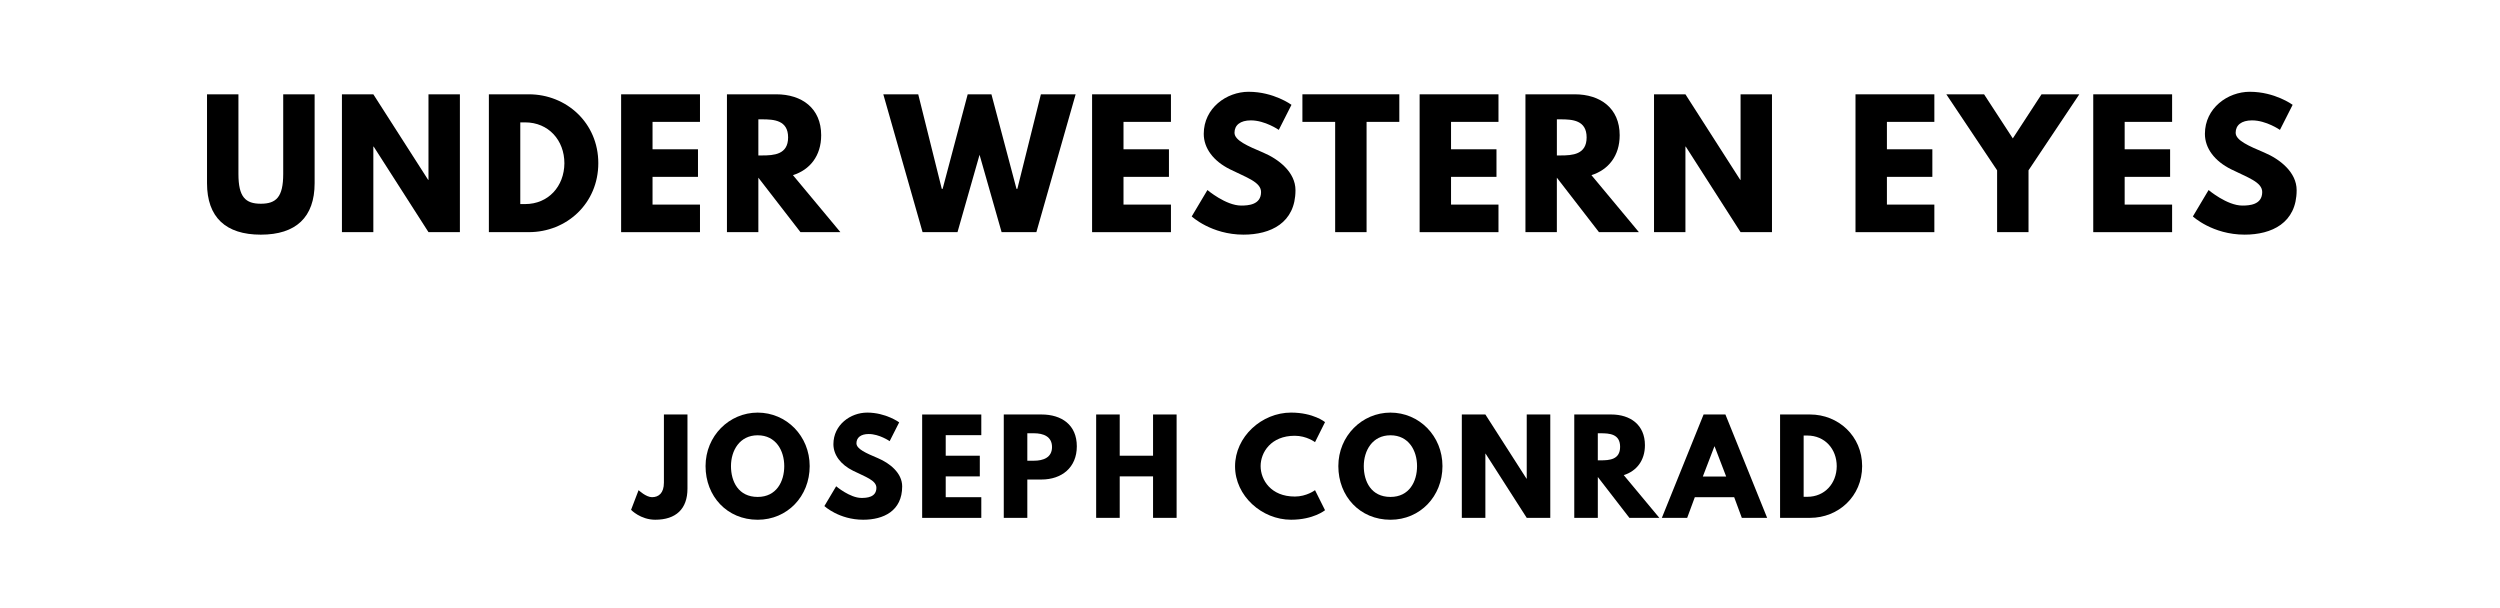
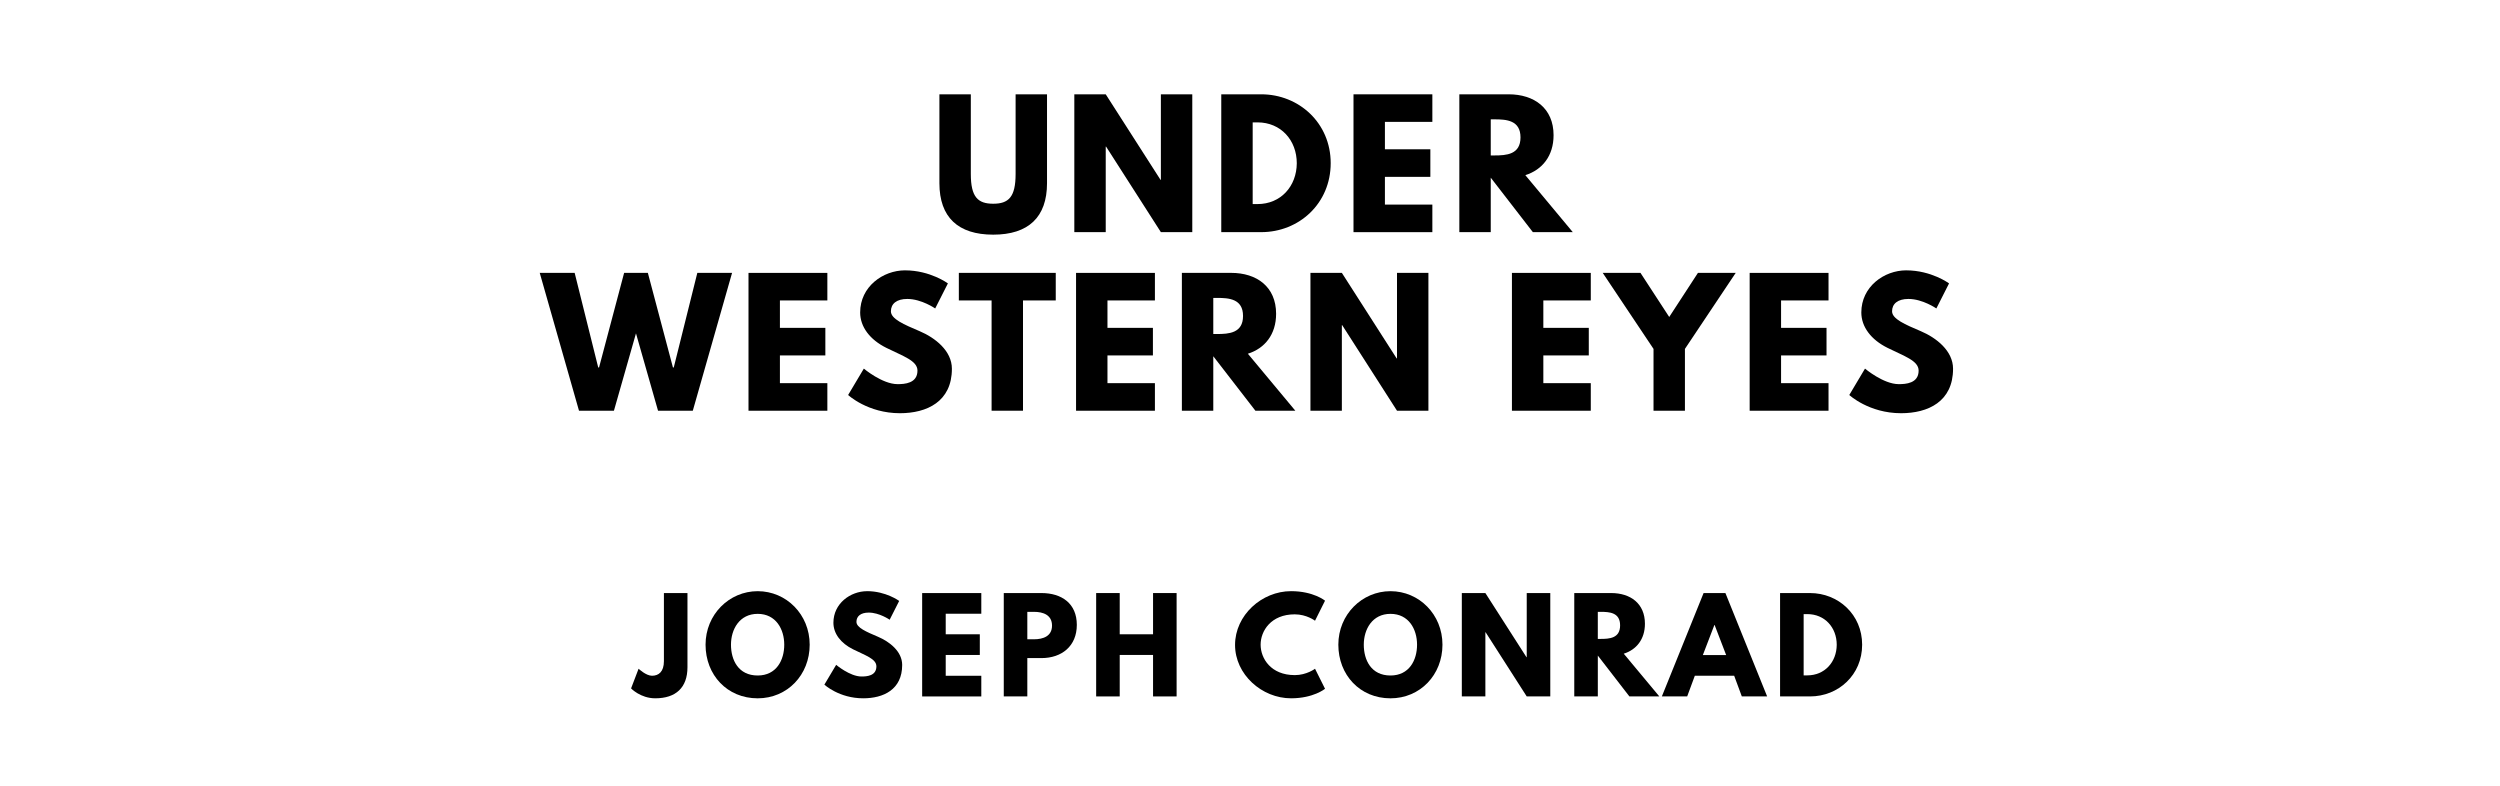
- <svg xmlns="http://www.w3.org/2000/svg" version="1.1" viewBox="0 0 1400 340">
-   <g aria-label="UNDER WESTERN EYES">
-     <path d="M176.19,52.81l0.00,49.78c0.00,19.09-10.48,28.82-30.13,28.82s-30.13-9.73-30.13-28.82l0.00-49.78l17.59,0.00l0.00,44.63c0.00,12.91,3.93,16.65,12.54,16.65s12.54-3.74,12.54-16.65l0.00-44.63l17.59,0.00z" />
-     <path d="M209.07,82.09l0.00,47.91l-17.59,0.00l0.00-77.19l17.59,0.00l30.69,47.91l0.19,0.00l0.00-47.91l17.59,0.00l0.00,77.19l-17.59,0.00l-30.69-47.91l-0.19,0.00z" />
-     <path d="M273.77,52.81l22.36,0.00c21.15,0.00,38.92,16.09,38.92,38.55c0.00,22.55-17.68,38.64-38.92,38.64l-22.36,0.00l0.00-77.19z  M291.36,114.28l2.71,0.00c13.01,0.00,21.89-9.92,21.99-22.83c0.00-12.91-8.89-22.92-21.99-22.92l-2.71,0.00l0.00,45.75z" />
-     <path d="M391.99,52.81l0.00,15.44l-26.57,0.00l0.00,15.35l25.45,0.00l0.00,15.44l-25.45,0.00l0.00,15.53l26.57,0.00l0.00,15.44l-44.16,0.00l0.00-77.19l44.16,0.00z" />
-     <path d="M407.09,52.81l27.60,0.00c14.32,0.00,25.17,7.77,25.17,22.92c0.00,11.60-6.36,19.37-15.81,22.36l26.57,31.91l-22.36,0.00l-23.58-30.50l0.00,30.50l-17.59,0.00l0.00-77.19z  M424.68,87.05l2.06,0.00c6.64,0.00,14.60-0.47,14.60-10.11s-7.95-10.11-14.60-10.11l-2.06,0.00l0.00,20.21z" />
-     <path d="M560.90,130.00l-12.35-43.32l-12.35,43.32l-19.56,0.00l-21.99-77.19l19.56,0.00l13.19,52.96l0.47,0.00l14.04-52.96l13.29,0.00l14.04,52.96l0.47,0.00l13.19-52.96l19.46,0.00l-21.99,77.19l-19.46,0.00z" />
-     <path d="M655.73,52.81l0.00,15.44l-26.57,0.00l0.00,15.35l25.45,0.00l0.00,15.44l-25.45,0.00l0.00,15.53l26.57,0.00l0.00,15.44l-44.16,0.00l0.00-77.19l44.16,0.00z" />
-     <path d="M699.28,51.40c14.04,0.00,23.95,7.30,23.95,7.30l-7.11,14.04s-7.67-5.33-15.63-5.33c-5.99,0.00-9.17,2.71-9.17,6.92c0.00,4.30,7.30,7.39,16.09,11.13c8.61,3.65,18.06,10.95,18.06,21.05c0.00,18.43-14.04,24.89-29.10,24.89c-18.06,0.00-29.01-10.20-29.01-10.20l8.80-14.78s10.29,8.70,18.90,8.70c3.84,0.00,11.13-0.37,11.13-7.58c0.00-5.61-8.23-8.14-17.40-12.73c-9.26-4.58-14.69-11.79-14.69-19.84c0.00-14.41,12.73-23.58,25.17-23.58z" />
-     <path d="M729.35,68.25l0.00-15.44l54.27,0.00l0.00,15.44l-18.34,0.00l0.00,61.75l-17.59,0.00l0.00-61.75l-18.34,0.00z" />
-     <path d="M839.15,52.81l0.00,15.44l-26.57,0.00l0.00,15.35l25.45,0.00l0.00,15.44l-25.45,0.00l0.00,15.53l26.57,0.00l0.00,15.44l-44.16,0.00l0.00-77.19l44.16,0.00z" />
-     <path d="M854.25,52.81l27.60,0.00c14.32,0.00,25.17,7.77,25.17,22.92c0.00,11.60-6.36,19.37-15.81,22.36l26.57,31.91l-22.36,0.00l-23.58-30.50l0.00,30.50l-17.59,0.00l0.00-77.19z  M871.85,87.05l2.06,0.00c6.64,0.00,14.60-0.47,14.60-10.11s-7.95-10.11-14.60-10.11l-2.06,0.00l0.00,20.21z" />
-     <path d="M943.84,82.09l0.00,47.91l-17.59,0.00l0.00-77.19l17.59,0.00l30.69,47.91l0.19,0.00l0.00-47.91l17.59,0.00l0.00,77.19l-17.59,0.00l-30.69-47.91l-0.19,0.00z" />
-     <path d="M1083.24,52.81l0.00,15.44l-26.57,0.00l0.00,15.35l25.45,0.00l0.00,15.44l-25.45,0.00l0.00,15.53l26.57,0.00l0.00,15.44l-44.16,0.00l0.00-77.19l44.16,0.00z" />
-     <path d="M1089.93,52.81l21.15,0.00l16.09,24.70l16.09-24.70l21.15,0.00l-28.44,42.57l0.00,34.62l-17.59,0.00l0.00-34.62z" />
-     <path d="M1216.38,52.81l0.00,15.44l-26.57,0.00l0.00,15.35l25.45,0.00l0.00,15.44l-25.45,0.00l0.00,15.53l26.57,0.00l0.00,15.44l-44.16,0.00l0.00-77.19l44.16,0.00z" />
-     <path d="M1259.93,51.40c14.04,0.00,23.95,7.30,23.95,7.30l-7.11,14.04s-7.67-5.33-15.63-5.33c-5.99,0.00-9.17,2.71-9.17,6.92c0.00,4.30,7.30,7.39,16.09,11.13c8.61,3.65,18.06,10.95,18.06,21.05c0.00,18.43-14.04,24.89-29.10,24.89c-18.06,0.00-29.01-10.20-29.01-10.20l8.80-14.78s10.29,8.70,18.90,8.70c3.84,0.00,11.13-0.37,11.13-7.58c0.00-5.61-8.23-8.14-17.40-12.73c-9.26-4.58-14.69-11.79-14.69-19.84c0.00-14.41,12.73-23.58,25.17-23.58z" />
+ <svg xmlns="http://www.w3.org/2000/svg" version="1.1" viewBox="0 0 1400 440">
+   <g aria-label="UNDER">
+     <path d="M586.33,52.81l0.00,49.78c0.00,19.09-10.48,28.82-30.13,28.82s-30.13-9.73-30.13-28.82l0.00-49.78l17.59,0.00l0.00,44.63c0.00,12.91,3.93,16.65,12.54,16.65s12.54-3.74,12.54-16.65l0.00-44.63l17.59,0.00z" />
+     <path d="M619.21,82.09l0.00,47.91l-17.59,0.00l0.00-77.19l17.59,0.00l30.69,47.91l0.19,0.00l0.00-47.91l17.59,0.00l0.00,77.19l-17.59,0.00l-30.69-47.91l-0.19,0.00z" />
+     <path d="M683.91,52.81l22.36,0.00c21.15,0.00,38.92,16.09,38.92,38.55c0.00,22.55-17.68,38.64-38.92,38.64l-22.36,0.00l0.00-77.19z  M701.50,114.28l2.71,0.00c13.01,0.00,21.89-9.92,21.99-22.83c0.00-12.91-8.89-22.92-21.99-22.92l-2.71,0.00l0.00,45.75z" />
+     <path d="M802.12,52.81l0.00,15.44l-26.57,0.00l0.00,15.35l25.45,0.00l0.00,15.44l-25.45,0.00l0.00,15.53l26.57,0.00l0.00,15.44l-44.16,0.00l0.00-77.19l44.16,0.00z" />
+     <path d="M817.23,52.81l27.60,0.00c14.32,0.00,25.17,7.77,25.17,22.92c0.00,11.60-6.36,19.37-15.81,22.36l26.57,31.91l-22.36,0.00l-23.58-30.50l0.00,30.50l-17.59,0.00l0.00-77.19z  M834.82,87.05l2.06,0.00c6.64,0.00,14.60-0.47,14.60-10.11s-7.95-10.11-14.60-10.11l-2.06,0.00l0.00,20.21z" />
+   </g>
+   <g aria-label="WESTERN EYES">
+     <path d="M368.50,230.00l-12.35-43.32l-12.35,43.32l-19.56,0.00l-21.99-77.19l19.56,0.00l13.19,52.96l0.47,0.00l14.04-52.96l13.29,0.00l14.04,52.96l0.47,0.00l13.19-52.96l19.46,0.00l-21.99,77.19l-19.46,0.00z" />
+     <path d="M463.32,152.81l0.00,15.44l-26.57,0.00l0.00,15.35l25.45,0.00l0.00,15.44l-25.45,0.00l0.00,15.53l26.57,0.00l0.00,15.44l-44.16,0.00l0.00-77.19l44.16,0.00z" />
+     <path d="M506.87,151.40c14.04,0.00,23.95,7.30,23.95,7.30l-7.11,14.04s-7.67-5.33-15.63-5.33c-5.99,0.00-9.17,2.71-9.17,6.92c0.00,4.30,7.30,7.39,16.09,11.13c8.61,3.65,18.06,10.95,18.06,21.05c0.00,18.43-14.04,24.89-29.10,24.89c-18.06,0.00-29.01-10.20-29.01-10.20l8.80-14.78s10.29,8.70,18.90,8.70c3.84,0.00,11.13-0.37,11.13-7.58c0.00-5.61-8.23-8.14-17.40-12.73c-9.26-4.58-14.69-11.79-14.69-19.84c0.00-14.41,12.73-23.58,25.17-23.58z" />
+     <path d="M536.95,168.25l0.00-15.44l54.27,0.00l0.00,15.44l-18.34,0.00l0.00,61.75l-17.59,0.00l0.00-61.75l-18.34,0.00z" />
+     <path d="M646.75,152.81l0.00,15.44l-26.57,0.00l0.00,15.35l25.45,0.00l0.00,15.44l-25.45,0.00l0.00,15.53l26.57,0.00l0.00,15.44l-44.16,0.00l0.00-77.19l44.16,0.00z" />
+     <path d="M661.85,152.81l27.60,0.00c14.32,0.00,25.17,7.77,25.17,22.92c0.00,11.60-6.36,19.37-15.81,22.36l26.57,31.91l-22.36,0.00l-23.58-30.50l0.00,30.50l-17.59,0.00l0.00-77.19z  M679.44,187.05l2.06,0.00c6.64,0.00,14.60-0.47,14.60-10.11s-7.95-10.11-14.60-10.11l-2.06,0.00l0.00,20.21z" />
+     <path d="M751.44,182.09l0.00,47.91l-17.59,0.00l0.00-77.19l17.59,0.00l30.69,47.91l0.19,0.00l0.00-47.91l17.59,0.00l0.00,77.19l-17.59,0.00l-30.69-47.91l-0.19,0.00z" />
+     <path d="M890.84,152.81l0.00,15.44l-26.57,0.00l0.00,15.35l25.45,0.00l0.00,15.44l-25.45,0.00l0.00,15.53l26.57,0.00l0.00,15.44l-44.16,0.00l0.00-77.19l44.16,0.00z" />
+     <path d="M897.52,152.81l21.15,0.00l16.09,24.70l16.09-24.70l21.15,0.00l-28.44,42.57l0.00,34.62l-17.59,0.00l0.00-34.62z" />
+     <path d="M1023.97,152.81l0.00,15.44l-26.57,0.00l0.00,15.35l25.45,0.00l0.00,15.44l-25.45,0.00l0.00,15.53l26.57,0.00l0.00,15.44l-44.16,0.00l0.00-77.19l44.16,0.00z" />
+     <path d="M1067.52,151.40c14.04,0.00,23.95,7.30,23.95,7.30l-7.11,14.04s-7.67-5.33-15.63-5.33c-5.99,0.00-9.17,2.71-9.17,6.92c0.00,4.30,7.30,7.39,16.09,11.13c8.61,3.65,18.06,10.95,18.06,21.05c0.00,18.43-14.04,24.89-29.10,24.89c-18.06,0.00-29.01-10.20-29.01-10.20l8.80-14.78s10.29,8.70,18.90,8.70c3.84,0.00,11.13-0.37,11.13-7.58c0.00-5.61-8.23-8.14-17.40-12.73c-9.26-4.58-14.69-11.79-14.69-19.84c0.00-14.41,12.73-23.58,25.17-23.58z" />
  </g>
  <g aria-label="JOSEPH CONRAD">
-     <path d="M384.98,232.11l0.00,41.54c0.00,11.37-6.46,17.40-18.04,17.40c-8.28,0.00-13.54-5.54-13.54-5.54l4.21-11.02s4.14,3.93,7.51,3.93c3.79,0.00,6.67-2.32,6.67-8.14l0.00-38.18l13.19,0.00z" />
-     <path d="M395.11,261.02c0.00-16.91,13.26-29.96,29.19-29.96c16.07,0.00,29.12,13.05,29.12,29.96s-12.49,30.04-29.12,30.04c-17.12,0.00-29.19-13.12-29.19-30.04z  M409.35,261.02c0.00,8.63,4.14,17.26,14.95,17.26c10.53,0.00,14.88-8.63,14.88-17.26s-4.63-17.26-14.88-17.26c-10.18,0.00-14.95,8.63-14.95,17.26z" />
-     <path d="M485.58,231.05c10.53,0.00,17.96,5.47,17.96,5.47l-5.33,10.53s-5.75-4.00-11.72-4.00c-4.49,0.00-6.88,2.04-6.88,5.19c0.00,3.23,5.47,5.54,12.07,8.35c6.46,2.74,13.54,8.21,13.54,15.79c0.00,13.82-10.53,18.67-21.82,18.67c-13.54,0.00-21.75-7.65-21.75-7.65l6.60-11.09s7.72,6.53,14.18,6.53c2.88,0.00,8.35-0.28,8.35-5.68c0.00-4.21-6.18-6.11-13.05-9.54c-6.95-3.44-11.02-8.84-11.02-14.88c0.00-10.81,9.54-17.68,18.88-17.68z" />
-     <path d="M549.53,232.11l0.00,11.58l-19.93,0.00l0.00,11.51l19.09,0.00l0.00,11.58l-19.09,0.00l0.00,11.65l19.93,0.00l0.00,11.58l-33.12,0.00l0.00-57.89l33.12,0.00z" />
-     <path d="M562.11,232.11l21.12,0.00c11.30,0.00,19.79,5.82,19.79,17.82c0.00,11.93-8.49,18.60-19.79,18.60l-7.93,0.00l0.00,21.47l-13.19,0.00l0.00-57.89z  M575.30,258.00l3.72,0.00c5.19,0.00,10.11-1.75,10.11-7.65c0.00-5.96-4.91-7.72-10.11-7.72l-3.72,0.00l0.00,15.37z" />
-     <path d="M627.04,266.77l0.00,23.23l-13.19,0.00l0.00-57.89l13.19,0.00l0.00,23.09l18.67,0.00l0.00-23.09l13.19,0.00l0.00,57.89l-13.19,0.00l0.00-23.23l-18.67,0.00z" />
-     <path d="M725.04,278.07c6.74,0.00,11.37-3.58,11.37-3.58l5.61,11.23s-6.46,5.33-19.02,5.33c-16.35,0.00-31.37-13.33-31.37-29.89c0.00-16.63,14.95-30.11,31.37-30.11c12.56,0.00,19.02,5.33,19.02,5.33l-5.61,11.23s-4.63-3.58-11.37-3.58c-13.26,0.00-19.09,9.26-19.09,16.98c0.00,7.79,5.82,17.05,19.09,17.05z" />
-     <path d="M749.47,261.02c0.00-16.91,13.26-29.96,29.19-29.96c16.07,0.00,29.12,13.05,29.12,29.96s-12.49,30.04-29.12,30.04c-17.12,0.00-29.19-13.12-29.19-30.04z  M763.72,261.02c0.00,8.63,4.14,17.26,14.95,17.26c10.53,0.00,14.88-8.63,14.88-17.26s-4.63-17.26-14.88-17.26c-10.18,0.00-14.95,8.63-14.95,17.26z" />
-     <path d="M831.81,254.07l0.00,35.93l-13.19,0.00l0.00-57.89l13.19,0.00l23.02,35.93l0.14,0.00l0.00-35.93l13.19,0.00l0.00,57.89l-13.19,0.00l-23.02-35.93l-0.14,0.00z" />
-     <path d="M881.58,232.11l20.70,0.00c10.74,0.00,18.88,5.82,18.88,17.19c0.00,8.70-4.77,14.53-11.86,16.77l19.93,23.93l-16.77,0.00l-17.68-22.88l0.00,22.88l-13.19,0.00l0.00-57.89z  M894.77,257.79l1.54,0.00c4.98,0.00,10.95-0.35,10.95-7.58s-5.96-7.58-10.95-7.58l-1.54,0.00l0.00,15.16z" />
-     <path d="M966.23,232.11l23.37,57.89l-14.18,0.00l-4.28-11.58l-22.04,0.00l-4.28,11.58l-14.18,0.00l23.37-57.89l12.21,0.00z  M966.65,266.84l-6.46-16.84l-0.14,0.00l-6.46,16.84l13.05,0.00z" />
-     <path d="M996.84,232.11l16.77,0.00c15.86,0.00,29.19,12.07,29.19,28.91c0.00,16.91-13.26,28.98-29.19,28.98l-16.77,0.00l0.00-57.89z  M1010.04,278.21l2.04,0.00c9.75,0.00,16.42-7.44,16.49-17.12c0.00-9.68-6.67-17.19-16.49-17.19l-2.04,0.00l0.00,34.32z" />
+     <path d="M384.98,332.11l0.00,41.54c0.00,11.37-6.46,17.40-18.04,17.40c-8.28,0.00-13.54-5.54-13.54-5.54l4.21-11.02s4.14,3.93,7.51,3.93c3.79,0.00,6.67-2.32,6.67-8.14l0.00-38.18l13.19,0.00z" />
+     <path d="M395.11,361.02c0.00-16.91,13.26-29.96,29.19-29.96c16.07,0.00,29.12,13.05,29.12,29.96s-12.49,30.04-29.12,30.04c-17.12,0.00-29.19-13.12-29.19-30.04z  M409.35,361.02c0.00,8.63,4.14,17.26,14.95,17.26c10.53,0.00,14.88-8.63,14.88-17.26s-4.63-17.26-14.88-17.26c-10.18,0.00-14.95,8.63-14.95,17.26z" />
+     <path d="M485.58,331.05c10.53,0.00,17.96,5.47,17.96,5.47l-5.33,10.53s-5.75-4.00-11.72-4.00c-4.49,0.00-6.88,2.04-6.88,5.19c0.00,3.23,5.47,5.54,12.07,8.35c6.46,2.74,13.54,8.21,13.54,15.79c0.00,13.82-10.53,18.67-21.82,18.67c-13.54,0.00-21.75-7.65-21.75-7.65l6.60-11.09s7.72,6.53,14.18,6.53c2.88,0.00,8.35-0.28,8.35-5.68c0.00-4.21-6.18-6.11-13.05-9.54c-6.95-3.44-11.02-8.84-11.02-14.88c0.00-10.81,9.54-17.68,18.88-17.68z" />
+     <path d="M549.53,332.11l0.00,11.58l-19.93,0.00l0.00,11.51l19.09,0.00l0.00,11.58l-19.09,0.00l0.00,11.65l19.93,0.00l0.00,11.58l-33.12,0.00l0.00-57.89l33.12,0.00z" />
+     <path d="M562.11,332.11l21.12,0.00c11.30,0.00,19.79,5.82,19.79,17.82c0.00,11.93-8.49,18.60-19.79,18.60l-7.93,0.00l0.00,21.47l-13.19,0.00l0.00-57.89z  M575.30,358.00l3.72,0.00c5.19,0.00,10.11-1.75,10.11-7.65c0.00-5.96-4.91-7.72-10.11-7.72l-3.72,0.00l0.00,15.37z" />
+     <path d="M627.04,366.77l0.00,23.23l-13.19,0.00l0.00-57.89l13.19,0.00l0.00,23.09l18.67,0.00l0.00-23.09l13.19,0.00l0.00,57.89l-13.19,0.00l0.00-23.23l-18.67,0.00z" />
+     <path d="M725.04,378.07c6.74,0.00,11.37-3.58,11.37-3.58l5.61,11.23s-6.46,5.33-19.02,5.33c-16.35,0.00-31.37-13.33-31.37-29.89c0.00-16.63,14.95-30.11,31.37-30.11c12.56,0.00,19.02,5.33,19.02,5.33l-5.61,11.23s-4.63-3.58-11.37-3.58c-13.26,0.00-19.09,9.26-19.09,16.98c0.00,7.79,5.82,17.05,19.09,17.05z" />
+     <path d="M749.47,361.02c0.00-16.91,13.26-29.96,29.19-29.96c16.07,0.00,29.12,13.05,29.12,29.96s-12.49,30.04-29.12,30.04c-17.12,0.00-29.19-13.12-29.19-30.04z  M763.72,361.02c0.00,8.63,4.14,17.26,14.95,17.26c10.53,0.00,14.88-8.63,14.88-17.26s-4.63-17.26-14.88-17.26c-10.18,0.00-14.95,8.63-14.95,17.26z" />
+     <path d="M831.81,354.07l0.00,35.93l-13.19,0.00l0.00-57.89l13.19,0.00l23.02,35.93l0.14,0.00l0.00-35.93l13.19,0.00l0.00,57.89l-13.19,0.00l-23.02-35.93l-0.14,0.00z" />
+     <path d="M881.58,332.11l20.70,0.00c10.74,0.00,18.88,5.82,18.88,17.19c0.00,8.70-4.77,14.53-11.86,16.77l19.93,23.93l-16.77,0.00l-17.68-22.88l0.00,22.88l-13.19,0.00l0.00-57.89z  M894.77,357.79l1.54,0.00c4.98,0.00,10.95-0.35,10.95-7.58s-5.96-7.58-10.95-7.58l-1.54,0.00l0.00,15.16z" />
+     <path d="M966.23,332.11l23.37,57.89l-14.18,0.00l-4.28-11.58l-22.04,0.00l-4.28,11.58l-14.18,0.00l23.37-57.89l12.21,0.00z  M966.65,366.84l-6.46-16.84l-0.14,0.00l-6.46,16.84l13.05,0.00z" />
+     <path d="M996.84,332.11l16.77,0.00c15.86,0.00,29.19,12.07,29.19,28.91c0.00,16.91-13.26,28.98-29.19,28.98l-16.77,0.00l0.00-57.89z  M1010.04,378.21l2.04,0.00c9.75,0.00,16.42-7.44,16.49-17.12c0.00-9.68-6.67-17.19-16.49-17.19l-2.04,0.00l0.00,34.32z" />
  </g>
</svg>
